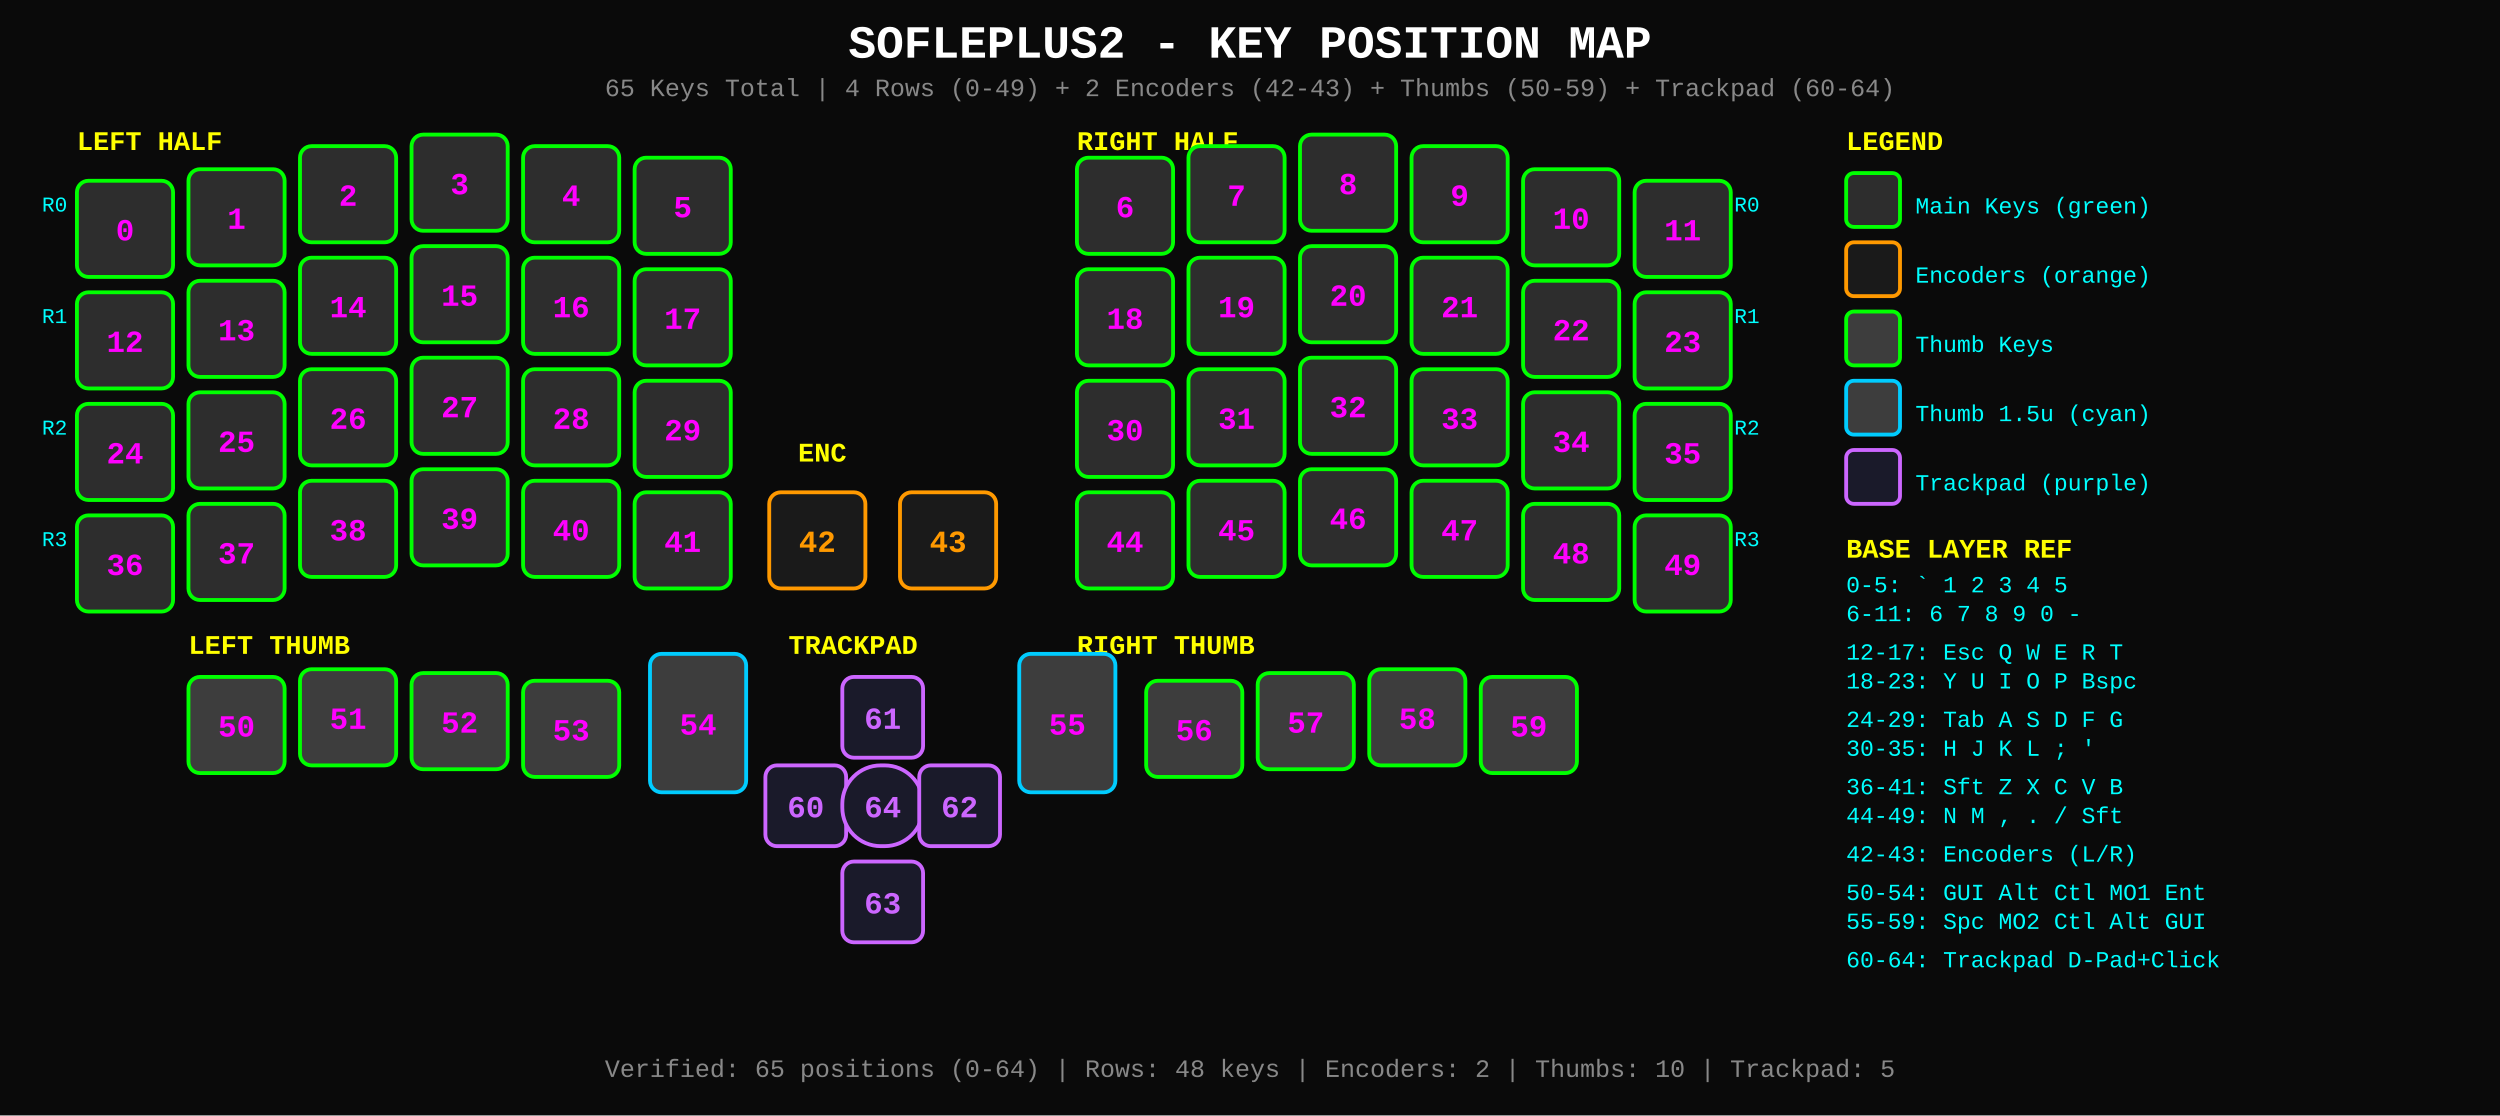
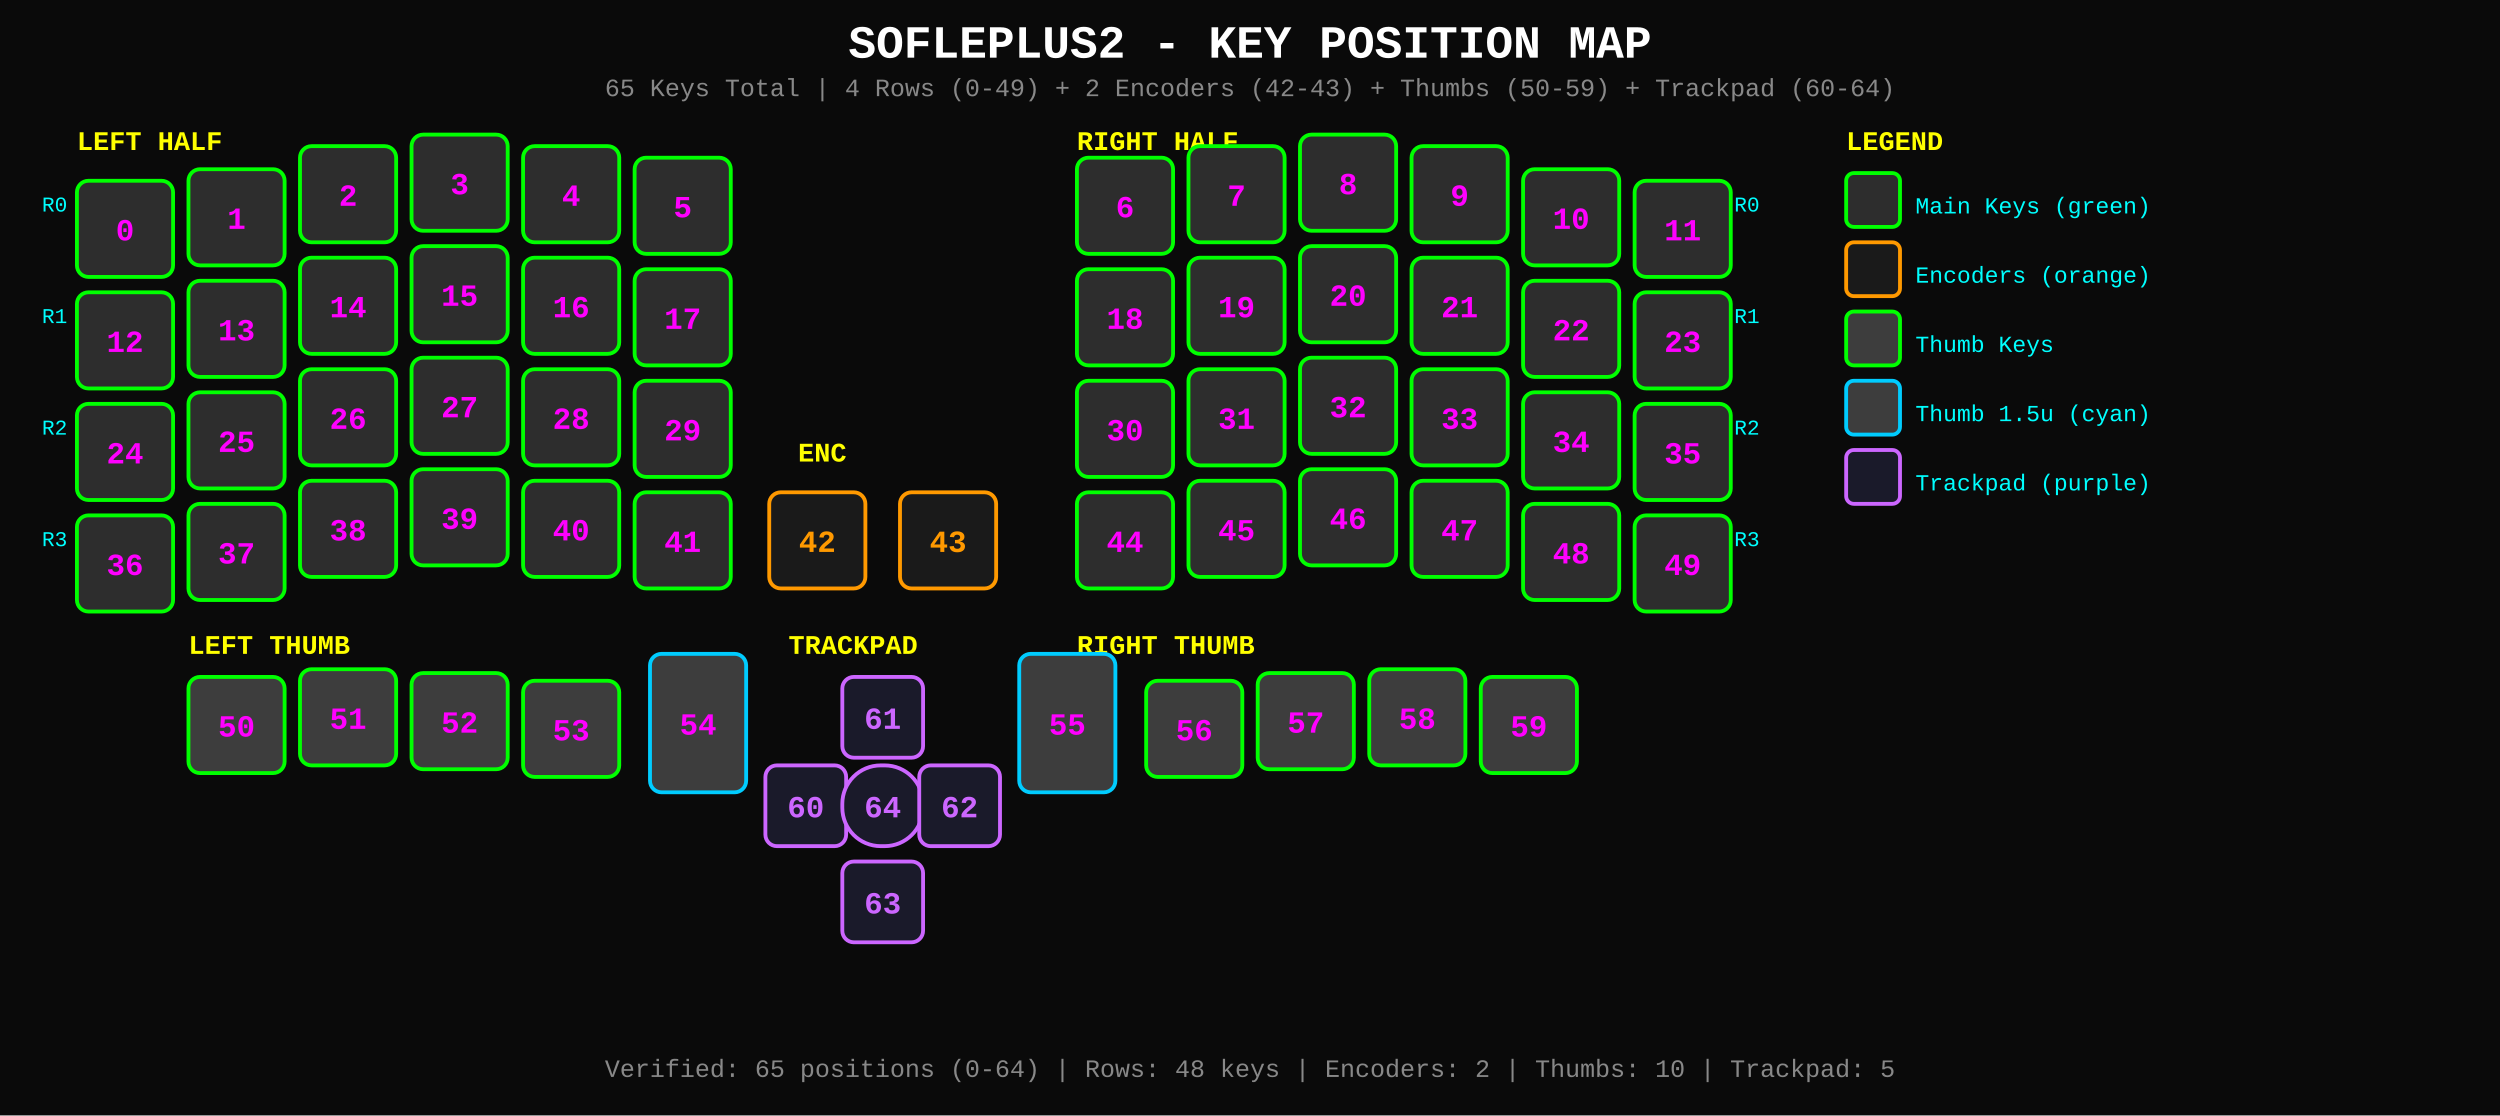
<svg xmlns="http://www.w3.org/2000/svg" width="1300" height="580">
  <defs>
    <style>
      .key { fill: #2d2d2d; stroke: #00ff00; stroke-width: 2; }
      .key-num { fill: #ff00ff; font-family: 'Courier New', monospace; font-size: 16px; font-weight: bold; text-anchor: middle; }
      .encoder { fill: #1a1a1a; stroke: #ff9900; stroke-width: 2; }
      .encoder-num { fill: #ff9900; font-family: 'Courier New', monospace; font-size: 16px; font-weight: bold; text-anchor: middle; }
      .trackpad { fill: #1a1a2a; stroke: #cc66ff; stroke-width: 2; }
      .trackpad-num { fill: #cc66ff; font-family: 'Courier New', monospace; font-size: 16px; font-weight: bold; text-anchor: middle; }
      .thumb { fill: #3d3d3d; stroke: #00ff00; stroke-width: 2; }
      .thumb-tall { fill: #3d3d3d; stroke: #00ccff; stroke-width: 2; }
      .title { fill: #ffffff; font-family: 'Courier New', monospace; font-size: 24px; font-weight: bold; text-anchor: middle; }
      .subtitle { fill: #888888; font-family: 'Courier New', monospace; font-size: 13px; text-anchor: middle; }
      .section { fill: #ffff00; font-family: 'Courier New', monospace; font-size: 14px; font-weight: bold; }
      .row-label { fill: #00ffff; font-family: 'Courier New', monospace; font-size: 11px; text-anchor: end; }
      .legend-text { fill: #00ffff; font-family: 'Courier New', monospace; font-size: 12px; }
    </style>
  </defs>
  <rect width="1300" height="580" fill="#0a0a0a" />
  <text x="650" y="30" class="title">SOFLEPLUS2 - KEY POSITION MAP</text>
  <text x="650" y="50" class="subtitle">65 Keys Total | 4 Rows (0-49) + 2 Encoders (42-43) + Thumbs (50-59) + Trackpad (60-64)</text>
  <text x="40" y="78" class="section">LEFT HALF</text>
  <text x="35" y="110" class="row-label">R0</text>
  <rect x="40" y="94" width="50" height="50" class="key" rx="6" />
  <text x="65" y="125" class="key-num">0</text>
  <rect x="98" y="88" width="50" height="50" class="key" rx="6" />
  <text x="123" y="119" class="key-num">1</text>
  <rect x="156" y="76" width="50" height="50" class="key" rx="6" />
  <text x="181" y="107" class="key-num">2</text>
  <rect x="214" y="70" width="50" height="50" class="key" rx="6" />
  <text x="239" y="101" class="key-num">3</text>
  <rect x="272" y="76" width="50" height="50" class="key" rx="6" />
  <text x="297" y="107" class="key-num">4</text>
  <rect x="330" y="82" width="50" height="50" class="key" rx="6" />
  <text x="355" y="113" class="key-num">5</text>
  <text x="35" y="168" class="row-label">R1</text>
  <rect x="40" y="152" width="50" height="50" class="key" rx="6" />
  <text x="65" y="183" class="key-num">12</text>
  <rect x="98" y="146" width="50" height="50" class="key" rx="6" />
  <text x="123" y="177" class="key-num">13</text>
  <rect x="156" y="134" width="50" height="50" class="key" rx="6" />
  <text x="181" y="165" class="key-num">14</text>
  <rect x="214" y="128" width="50" height="50" class="key" rx="6" />
  <text x="239" y="159" class="key-num">15</text>
  <rect x="272" y="134" width="50" height="50" class="key" rx="6" />
  <text x="297" y="165" class="key-num">16</text>
  <rect x="330" y="140" width="50" height="50" class="key" rx="6" />
  <text x="355" y="171" class="key-num">17</text>
  <text x="35" y="226" class="row-label">R2</text>
  <rect x="40" y="210" width="50" height="50" class="key" rx="6" />
  <text x="65" y="241" class="key-num">24</text>
  <rect x="98" y="204" width="50" height="50" class="key" rx="6" />
  <text x="123" y="235" class="key-num">25</text>
  <rect x="156" y="192" width="50" height="50" class="key" rx="6" />
  <text x="181" y="223" class="key-num">26</text>
  <rect x="214" y="186" width="50" height="50" class="key" rx="6" />
  <text x="239" y="217" class="key-num">27</text>
  <rect x="272" y="192" width="50" height="50" class="key" rx="6" />
  <text x="297" y="223" class="key-num">28</text>
  <rect x="330" y="198" width="50" height="50" class="key" rx="6" />
  <text x="355" y="229" class="key-num">29</text>
  <text x="35" y="284" class="row-label">R3</text>
  <rect x="40" y="268" width="50" height="50" class="key" rx="6" />
  <text x="65" y="299" class="key-num">36</text>
  <rect x="98" y="262" width="50" height="50" class="key" rx="6" />
  <text x="123" y="293" class="key-num">37</text>
  <rect x="156" y="250" width="50" height="50" class="key" rx="6" />
  <text x="181" y="281" class="key-num">38</text>
  <rect x="214" y="244" width="50" height="50" class="key" rx="6" />
  <text x="239" y="275" class="key-num">39</text>
  <rect x="272" y="250" width="50" height="50" class="key" rx="6" />
  <text x="297" y="281" class="key-num">40</text>
  <rect x="330" y="256" width="50" height="50" class="key" rx="6" />
  <text x="355" y="287" class="key-num">41</text>
  <text x="415" y="240" class="section">ENC</text>
  <rect x="400" y="256" width="50" height="50" class="encoder" rx="6" />
  <text x="425" y="287" class="encoder-num">42</text>
  <rect x="468" y="256" width="50" height="50" class="encoder" rx="6" />
  <text x="493" y="287" class="encoder-num">43</text>
  <text x="560" y="78" class="section">RIGHT HALF</text>
  <text x="915" y="110" class="row-label">R0</text>
  <rect x="560" y="82" width="50" height="50" class="key" rx="6" />
  <text x="585" y="113" class="key-num">6</text>
  <rect x="618" y="76" width="50" height="50" class="key" rx="6" />
  <text x="643" y="107" class="key-num">7</text>
  <rect x="676" y="70" width="50" height="50" class="key" rx="6" />
  <text x="701" y="101" class="key-num">8</text>
  <rect x="734" y="76" width="50" height="50" class="key" rx="6" />
  <text x="759" y="107" class="key-num">9</text>
  <rect x="792" y="88" width="50" height="50" class="key" rx="6" />
  <text x="817" y="119" class="key-num">10</text>
  <rect x="850" y="94" width="50" height="50" class="key" rx="6" />
  <text x="875" y="125" class="key-num">11</text>
  <text x="915" y="168" class="row-label">R1</text>
  <rect x="560" y="140" width="50" height="50" class="key" rx="6" />
  <text x="585" y="171" class="key-num">18</text>
  <rect x="618" y="134" width="50" height="50" class="key" rx="6" />
  <text x="643" y="165" class="key-num">19</text>
  <rect x="676" y="128" width="50" height="50" class="key" rx="6" />
  <text x="701" y="159" class="key-num">20</text>
  <rect x="734" y="134" width="50" height="50" class="key" rx="6" />
  <text x="759" y="165" class="key-num">21</text>
  <rect x="792" y="146" width="50" height="50" class="key" rx="6" />
  <text x="817" y="177" class="key-num">22</text>
  <rect x="850" y="152" width="50" height="50" class="key" rx="6" />
  <text x="875" y="183" class="key-num">23</text>
  <text x="915" y="226" class="row-label">R2</text>
  <rect x="560" y="198" width="50" height="50" class="key" rx="6" />
  <text x="585" y="229" class="key-num">30</text>
  <rect x="618" y="192" width="50" height="50" class="key" rx="6" />
  <text x="643" y="223" class="key-num">31</text>
  <rect x="676" y="186" width="50" height="50" class="key" rx="6" />
  <text x="701" y="217" class="key-num">32</text>
  <rect x="734" y="192" width="50" height="50" class="key" rx="6" />
  <text x="759" y="223" class="key-num">33</text>
  <rect x="792" y="204" width="50" height="50" class="key" rx="6" />
  <text x="817" y="235" class="key-num">34</text>
  <rect x="850" y="210" width="50" height="50" class="key" rx="6" />
  <text x="875" y="241" class="key-num">35</text>
  <text x="915" y="284" class="row-label">R3</text>
  <rect x="560" y="256" width="50" height="50" class="key" rx="6" />
  <text x="585" y="287" class="key-num">44</text>
  <rect x="618" y="250" width="50" height="50" class="key" rx="6" />
  <text x="643" y="281" class="key-num">45</text>
  <rect x="676" y="244" width="50" height="50" class="key" rx="6" />
  <text x="701" y="275" class="key-num">46</text>
  <rect x="734" y="250" width="50" height="50" class="key" rx="6" />
  <text x="759" y="281" class="key-num">47</text>
  <rect x="792" y="262" width="50" height="50" class="key" rx="6" />
  <text x="817" y="293" class="key-num">48</text>
  <rect x="850" y="268" width="50" height="50" class="key" rx="6" />
  <text x="875" y="299" class="key-num">49</text>
  <text x="98" y="340" class="section">LEFT THUMB</text>
  <rect x="98" y="352" width="50" height="50" class="thumb" rx="6" />
  <text x="123" y="383" class="key-num">50</text>
  <rect x="156" y="348" width="50" height="50" class="thumb" rx="6" />
  <text x="181" y="379" class="key-num">51</text>
  <rect x="214" y="350" width="50" height="50" class="thumb" rx="6" />
  <text x="239" y="381" class="key-num">52</text>
  <rect x="272" y="354" width="50" height="50" class="thumb" rx="6" />
  <text x="297" y="385" class="key-num">53</text>
  <rect x="338" y="340" width="50" height="72" class="thumb-tall" rx="6" />
  <text x="363" y="382" class="key-num">54</text>
  <text x="560" y="340" class="section">RIGHT THUMB</text>
  <rect x="530" y="340" width="50" height="72" class="thumb-tall" rx="6" />
  <text x="555" y="382" class="key-num">55</text>
  <rect x="596" y="354" width="50" height="50" class="thumb" rx="6" />
  <text x="621" y="385" class="key-num">56</text>
  <rect x="654" y="350" width="50" height="50" class="thumb" rx="6" />
  <text x="679" y="381" class="key-num">57</text>
  <rect x="712" y="348" width="50" height="50" class="thumb" rx="6" />
  <text x="737" y="379" class="key-num">58</text>
  <rect x="770" y="352" width="50" height="50" class="thumb" rx="6" />
  <text x="795" y="383" class="key-num">59</text>
  <text x="410" y="340" class="section">TRACKPAD</text>
  <rect x="438" y="352" width="42" height="42" class="trackpad" rx="6" />
  <text x="459" y="379" class="trackpad-num">61</text>
  <rect x="398" y="398" width="42" height="42" class="trackpad" rx="6" />
  <text x="419" y="425" class="trackpad-num">60</text>
  <rect x="438" y="398" width="42" height="42" class="trackpad" rx="20" />
  <text x="459" y="425" class="trackpad-num">64</text>
  <rect x="478" y="398" width="42" height="42" class="trackpad" rx="6" />
  <text x="499" y="425" class="trackpad-num">62</text>
  <rect x="438" y="448" width="42" height="42" class="trackpad" rx="6" />
  <text x="459" y="475" class="trackpad-num">63</text>
  <text x="960" y="78" class="section">LEGEND</text>
  <rect x="960" y="90" width="28" height="28" class="key" rx="4" />
  <text x="996" y="111" class="legend-text">Main Keys (green)</text>
  <rect x="960" y="126" width="28" height="28" class="encoder" rx="4" />
  <text x="996" y="147" class="legend-text">Encoders (orange)</text>
  <rect x="960" y="162" width="28" height="28" class="thumb" rx="4" />
  <text x="996" y="183" class="legend-text">Thumb Keys</text>
  <rect x="960" y="198" width="28" height="28" class="thumb-tall" rx="4" />
  <text x="996" y="219" class="legend-text">Thumb 1.5u (cyan)</text>
  <rect x="960" y="234" width="28" height="28" class="trackpad" rx="4" />
  <text x="996" y="255" class="legend-text">Trackpad (purple)</text>
-   <text x="960" y="290" class="section">BASE LAYER REF</text>
-   <text x="960" y="308" class="legend-text">0-5:   `  1  2  3  4  5</text>
-   <text x="960" y="323" class="legend-text">6-11:  6  7  8  9  0  -</text>
-   <text x="960" y="343" class="legend-text">12-17: Esc Q  W  E  R  T</text>
-   <text x="960" y="358" class="legend-text">18-23: Y  U  I  O  P  Bspc</text>
-   <text x="960" y="378" class="legend-text">24-29: Tab A  S  D  F  G</text>
-   <text x="960" y="393" class="legend-text">30-35: H  J  K  L  ;  '</text>
-   <text x="960" y="413" class="legend-text">36-41: Sft Z  X  C  V  B</text>
-   <text x="960" y="428" class="legend-text">44-49: N  M  ,  .  /  Sft</text>
-   <text x="960" y="448" class="legend-text">42-43: Encoders (L/R)</text>
-   <text x="960" y="468" class="legend-text">50-54: GUI Alt Ctl MO1 Ent</text>
-   <text x="960" y="483" class="legend-text">55-59: Spc MO2 Ctl Alt GUI</text>
-   <text x="960" y="503" class="legend-text">60-64: Trackpad D-Pad+Click</text>
  <text x="650" y="560" class="subtitle">Verified: 65 positions (0-64) | Rows: 48 keys | Encoders: 2 | Thumbs: 10 | Trackpad: 5</text>
</svg>
